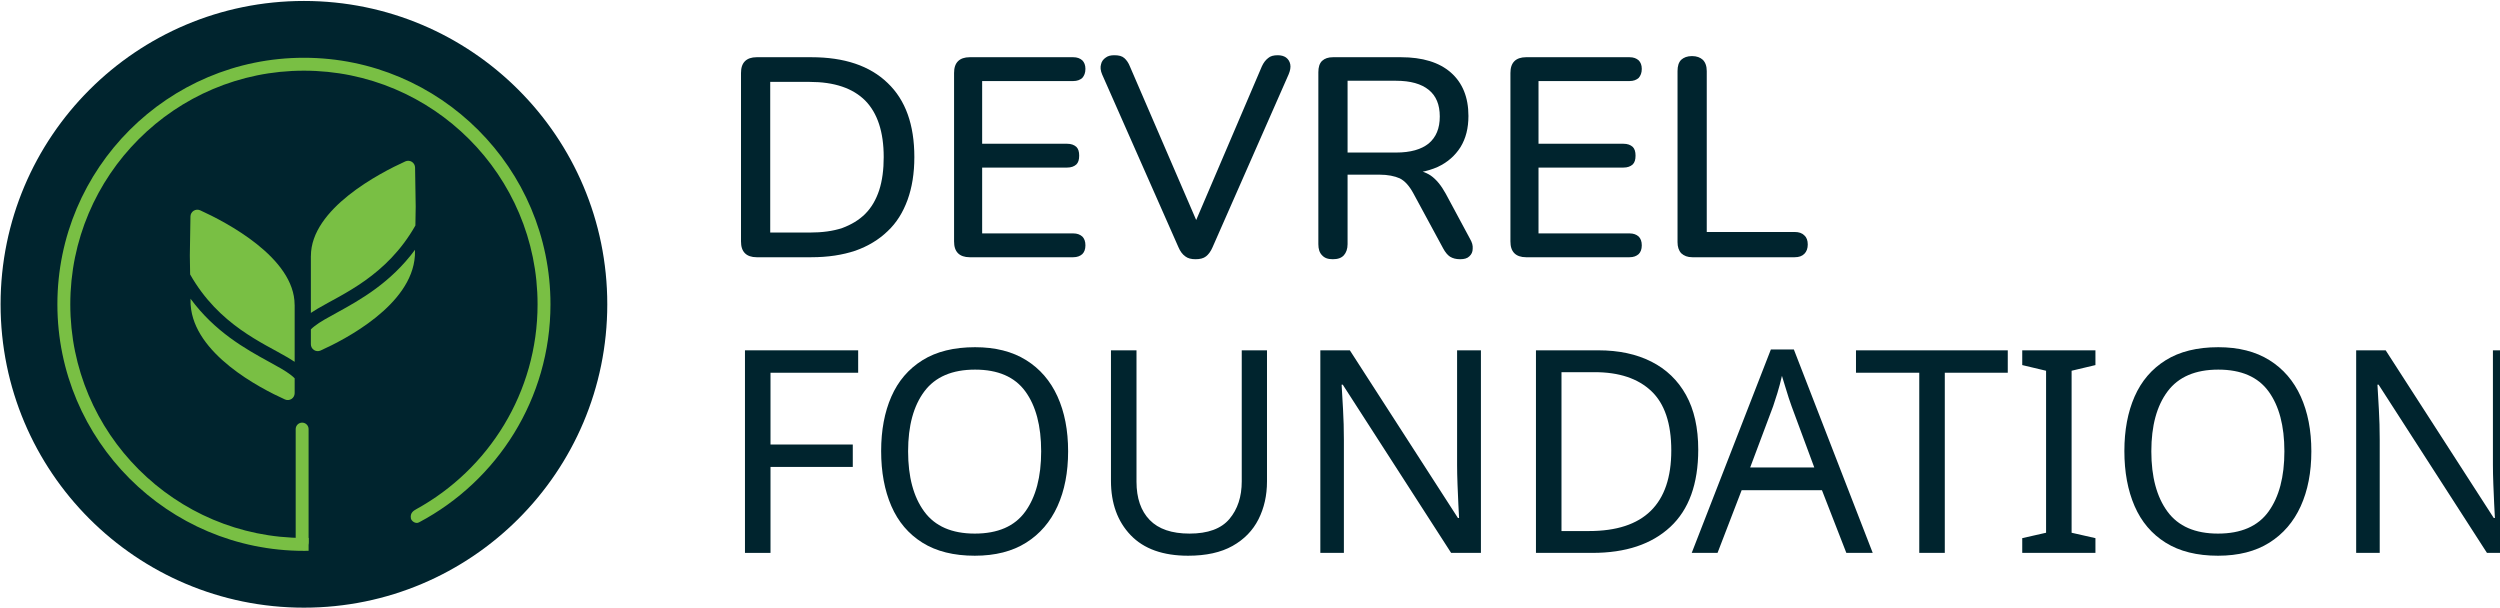
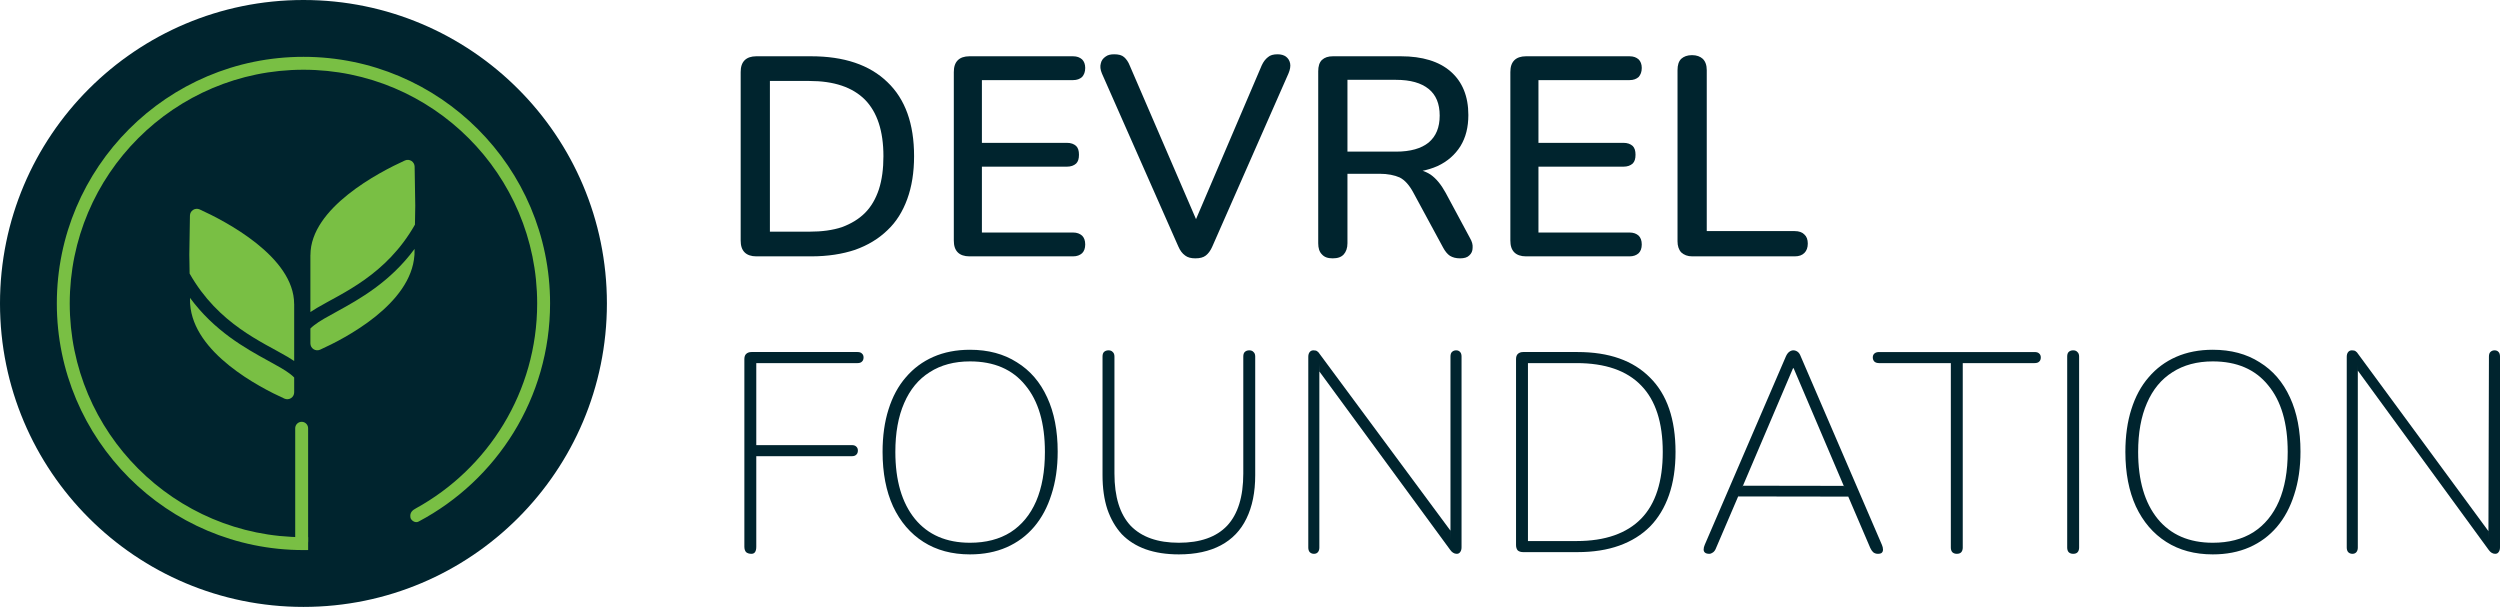
- <svg xmlns="http://www.w3.org/2000/svg" width="100%" height="100%" viewBox="0 0 3488 848" version="1.1" xml:space="preserve" style="fill-rule:evenodd;clip-rule:evenodd;stroke-linecap:round;stroke-linejoin:round;stroke-miterlimit:1.5;">
-   <g transform="matrix(1,0,0,1,2561.71,210.241)">
-     <g id="_2" transform="matrix(1,0,0,1,-2630.12,-559.407)">
-       <g transform="matrix(7.90479e-17,1.29095,-1.29095,7.90479e-17,1448.92,152.957)">
-         <circle cx="480.875" cy="740.901" r="327.847" style="fill:rgb(0,36,46);" />
+ <svg xmlns="http://www.w3.org/2000/svg" width="3108.546" height="754.639" viewBox="0 0 3108.546 754.639" version="1.1" xml:space="preserve" style="clip-rule:evenodd;fill-rule:evenodd;stroke-linecap:round;stroke-linejoin:round;stroke-miterlimit:1.5" id="svg16">
+   <defs id="defs16" />
+   <g transform="translate(2371.766,162.9838)" id="g16">
+     <g id="_2" transform="matrix(0.8915146,0,0,0.8915146,-2433.477,-475.4673)">
+       <g transform="matrix(0,1.29095,-1.29095,0,1448.92,152.957)" id="g1">
+         <circle cx="480.875" cy="740.901" r="327.847" style="fill:#00242e" id="circle1" />
      </g>
-       <g transform="matrix(1,0,0,1,-3.43554,6.56446)">
-         <g>
-           <g transform="matrix(1.20992,0,0,1.20992,-53.0015,-112.979)">
-             <path d="M583.253,963.663C666.567,917.821 723.076,829.182 723.076,727.449C723.076,578.754 602.354,458.032 453.659,458.032C304.963,458.032 184.242,578.754 184.242,727.449C184.242,876.144 304.963,996.866 453.659,996.866C455.459,996.866 457.255,996.848 459.047,996.813L459.047,1011.69C457.255,1011.73 455.459,1011.74 453.659,1011.74C296.753,1011.74 169.365,884.355 169.365,727.449C169.365,570.543 296.753,443.155 453.659,443.155C610.565,443.155 737.953,570.543 737.953,727.449C737.953,836.383 676.551,931.09 586.5,978.817C582.33,981.178 577.531,977.295 576.999,974.296C575.913,968.183 579.791,965.568 583.253,963.663Z" style="fill:rgb(121,191,68);" />
+       <g transform="translate(-3.43554,6.56446)" id="g6">
+         <g id="g5">
+           <g transform="matrix(1.20992,0,0,1.20992,-53.0015,-112.979)" id="g2">
+             <path d="m 583.253,963.663 c 83.314,-45.842 139.823,-134.481 139.823,-236.214 0,-148.695 -120.722,-269.417 -269.417,-269.417 -148.696,0 -269.417,120.722 -269.417,269.417 0,148.695 120.721,269.417 269.417,269.417 1.8,0 3.596,-0.018 5.388,-0.053 v 14.877 c -1.792,0.04 -3.588,0.05 -5.388,0.05 -156.906,0 -284.294,-127.385 -284.294,-284.291 0,-156.906 127.388,-284.294 284.294,-284.294 156.906,0 284.294,127.388 284.294,284.294 0,108.934 -61.402,203.641 -151.453,251.368 -4.17,2.361 -8.969,-1.522 -9.501,-4.521 -1.086,-6.113 2.792,-8.728 6.254,-10.633 z" style="fill:#79bf44" id="path1" />
          </g>
-           <path d="M493.388,1099.03L493.388,941.256" style="fill:none;stroke:rgb(121,191,68);stroke-width:18px;" />
-           <g transform="matrix(1.11127,0,0,1.11127,326.694,614.739)">
-             <path d="M9.38,99.663L9,75.946L9.786,26.881C9.832,23.985 11.327,21.304 13.766,19.743C16.206,18.181 19.266,17.946 21.915,19.117C54.134,33.761 140.568,78.554 140.568,137.892L140.613,137.892L140.613,209.386C138.036,207.643 135.233,205.895 132.228,204.121C100.893,185.626 45.43,163.233 9.38,99.663ZM140.613,230.089L140.613,248.75C140.613,251.665 139.143,254.384 136.703,255.98C134.264,257.575 131.184,257.833 128.513,256.665C96.931,242.434 14.127,199.427 10.037,137.892L9.992,137.892L9.868,130.152C40.517,171.734 78.858,193.13 107.735,208.962C119.209,215.253 129.092,220.573 136.078,226.08C137.79,227.43 139.33,228.745 140.613,230.089Z" style="fill:rgb(121,191,68);" />
+           <path d="M 493.388,1099.03 V 941.256" style="fill:none;stroke:#79bf44;stroke-width:18px" id="path2" />
+           <g transform="matrix(1.11127,0,0,1.11127,326.694,614.739)" id="g3">
+             <path d="M 9.38,99.663 9,75.946 9.786,26.881 c 0.046,-2.896 1.541,-5.577 3.98,-7.138 2.44,-1.562 5.5,-1.797 8.149,-0.626 32.219,14.644 118.653,59.437 118.653,118.775 h 0.045 v 71.494 c -2.577,-1.743 -5.38,-3.491 -8.385,-5.265 C 100.893,185.626 45.43,163.233 9.38,99.663 Z m 131.233,130.426 v 18.661 c 0,2.915 -1.47,5.634 -3.91,7.23 -2.439,1.595 -5.519,1.853 -8.19,0.685 C 96.931,242.434 14.127,199.427 10.037,137.892 H 9.992 l -0.124,-7.74 c 30.649,41.582 68.99,62.978 97.867,78.81 11.474,6.291 21.357,11.611 28.343,17.118 1.712,1.35 3.252,2.665 4.535,4.009 z" style="fill:#79bf44" id="path3" />
          </g>
-           <g transform="matrix(-1.11127,0,0,1.11127,661.827,546.483)">
-             <path d="M9.38,99.663L9,75.946L9.786,26.881C9.832,23.985 11.327,21.304 13.766,19.743C16.206,18.181 19.266,17.946 21.915,19.117C54.134,33.761 140.568,78.554 140.568,137.892L140.613,137.892L140.613,209.386C138.036,207.643 135.233,205.895 132.228,204.121C100.893,185.626 45.43,163.233 9.38,99.663ZM140.613,230.089L140.613,248.75C140.613,251.665 139.143,254.384 136.703,255.98C134.264,257.575 131.184,257.833 128.513,256.665C96.931,242.434 14.127,199.427 10.037,137.892L9.992,137.892L9.868,130.152C40.517,171.734 78.858,193.13 107.735,208.962C119.209,215.253 129.092,220.573 136.078,226.08C137.79,227.43 139.33,228.745 140.613,230.089Z" style="fill:rgb(121,191,68);" />
+           <g transform="matrix(-1.11127,0,0,1.11127,661.827,546.483)" id="g4">
+             <path d="M 9.38,99.663 9,75.946 9.786,26.881 c 0.046,-2.896 1.541,-5.577 3.98,-7.138 2.44,-1.562 5.5,-1.797 8.149,-0.626 32.219,14.644 118.653,59.437 118.653,118.775 h 0.045 v 71.494 c -2.577,-1.743 -5.38,-3.491 -8.385,-5.265 C 100.893,185.626 45.43,163.233 9.38,99.663 Z m 131.233,130.426 v 18.661 c 0,2.915 -1.47,5.634 -3.91,7.23 -2.439,1.595 -5.519,1.853 -8.19,0.685 C 96.931,242.434 14.127,199.427 10.037,137.892 H 9.992 l -0.124,-7.74 c 30.649,41.582 68.99,62.978 97.867,78.81 11.474,6.291 21.357,11.611 28.343,17.118 1.712,1.35 3.252,2.665 4.535,4.009 z" style="fill:#79bf44" id="path4" />
          </g>
        </g>
      </g>
    </g>
-     <g transform="matrix(1,0,0,1,-2637.6,-590.148)">
-       <g transform="matrix(395.833,0,0,395.833,1076.88,738.799)">
-         <path d="M0.138,-0C0.12,-0 0.106,-0.005 0.097,-0.014C0.087,-0.024 0.083,-0.038 0.083,-0.056L0.083,-0.649C0.083,-0.667 0.087,-0.681 0.097,-0.691C0.106,-0.7 0.12,-0.705 0.138,-0.705L0.331,-0.705C0.447,-0.705 0.537,-0.675 0.6,-0.614C0.663,-0.554 0.694,-0.467 0.694,-0.353C0.694,-0.296 0.686,-0.246 0.67,-0.202C0.654,-0.158 0.631,-0.121 0.6,-0.092C0.569,-0.062 0.531,-0.039 0.486,-0.023C0.441,-0.008 0.39,-0 0.331,-0L0.138,-0ZM0.186,-0.087L0.325,-0.087C0.369,-0.087 0.407,-0.092 0.44,-0.103C0.472,-0.115 0.499,-0.131 0.521,-0.153C0.543,-0.175 0.559,-0.203 0.57,-0.236C0.581,-0.27 0.586,-0.309 0.586,-0.353C0.586,-0.442 0.564,-0.508 0.521,-0.552C0.477,-0.596 0.412,-0.618 0.325,-0.618L0.186,-0.618L0.186,-0.087Z" style="fill:rgb(0,36,46);fill-rule:nonzero;" />
+     <g transform="translate(-2637.6,-590.148)" id="g15">
+       <g transform="matrix(352.8909,0,0,352.8909,1157.509,745.9248)" id="g7" style="fill:#00242E">
+         <path d="M 0.138,0 C 0.12,0 0.106,-0.005 0.097,-0.014 0.087,-0.024 0.083,-0.038 0.083,-0.056 v -0.593 c 0,-0.018 0.004,-0.032 0.014,-0.042 C 0.106,-0.7 0.12,-0.705 0.138,-0.705 h 0.193 c 0.116,0 0.206,0.03 0.269,0.091 0.063,0.06 0.094,0.147 0.094,0.261 0,0.057 -0.008,0.107 -0.024,0.151 -0.016,0.044 -0.039,0.081 -0.07,0.11 -0.031,0.03 -0.069,0.053 -0.114,0.069 C 0.441,-0.008 0.39,0 0.331,0 Z m 0.048,-0.087 h 0.139 c 0.044,0 0.082,-0.005 0.115,-0.016 0.032,-0.012 0.059,-0.028 0.081,-0.05 0.022,-0.022 0.038,-0.05 0.049,-0.083 0.011,-0.034 0.016,-0.073 0.016,-0.117 0,-0.089 -0.022,-0.155 -0.065,-0.199 C 0.477,-0.596 0.412,-0.618 0.325,-0.618 H 0.186 Z" style="fill:#00242E;fill-rule:nonzero" id="path6" />
      </g>
-       <g transform="matrix(395.833,0,0,395.833,1374.15,738.799)">
-         <path d="M0.138,-0C0.12,-0 0.106,-0.005 0.097,-0.014C0.087,-0.024 0.083,-0.038 0.083,-0.056L0.083,-0.649C0.083,-0.667 0.087,-0.681 0.097,-0.691C0.106,-0.7 0.12,-0.705 0.138,-0.705L0.503,-0.705C0.517,-0.705 0.527,-0.701 0.535,-0.694C0.542,-0.687 0.546,-0.677 0.546,-0.664C0.546,-0.65 0.542,-0.64 0.535,-0.632C0.527,-0.625 0.517,-0.621 0.503,-0.621L0.182,-0.621L0.182,-0.4L0.481,-0.4C0.496,-0.4 0.506,-0.396 0.514,-0.389C0.521,-0.382 0.524,-0.372 0.524,-0.358C0.524,-0.344 0.521,-0.334 0.514,-0.327C0.506,-0.32 0.496,-0.316 0.481,-0.316L0.182,-0.316L0.182,-0.084L0.503,-0.084C0.517,-0.084 0.527,-0.08 0.535,-0.073C0.542,-0.066 0.546,-0.056 0.546,-0.042C0.546,-0.028 0.542,-0.018 0.535,-0.011C0.527,-0.004 0.517,-0 0.503,-0L0.138,-0Z" style="fill:rgb(0,36,46);fill-rule:nonzero;" />
+       <g transform="matrix(352.8909,0,0,352.8909,1422.53,745.9248)" id="g8" style="fill:#00242E">
+         <path d="M 0.138,0 C 0.12,0 0.106,-0.005 0.097,-0.014 0.087,-0.024 0.083,-0.038 0.083,-0.056 v -0.593 c 0,-0.018 0.004,-0.032 0.014,-0.042 C 0.106,-0.7 0.12,-0.705 0.138,-0.705 h 0.365 c 0.014,0 0.024,0.004 0.032,0.011 0.007,0.007 0.011,0.017 0.011,0.03 0,0.014 -0.004,0.024 -0.011,0.032 -0.008,0.007 -0.018,0.011 -0.032,0.011 H 0.182 V -0.4 h 0.299 c 0.015,0 0.025,0.004 0.033,0.011 0.007,0.007 0.01,0.017 0.01,0.031 0,0.014 -0.003,0.024 -0.01,0.031 -0.008,0.007 -0.018,0.011 -0.033,0.011 H 0.182 v 0.232 h 0.321 c 0.014,0 0.024,0.004 0.032,0.011 0.007,0.007 0.011,0.017 0.011,0.031 0,0.014 -0.004,0.024 -0.011,0.031 C 0.527,-0.004 0.517,0 0.503,0 Z" style="fill:#00242E;fill-rule:nonzero" id="path7" />
      </g>
-       <g transform="matrix(395.833,0,0,395.833,1605.32,738.799)">
-         <path d="M0.35,0.007C0.335,0.007 0.323,0.004 0.314,-0.003C0.304,-0.01 0.296,-0.021 0.29,-0.035L0.021,-0.644C0.015,-0.658 0.014,-0.67 0.017,-0.68C0.019,-0.69 0.025,-0.698 0.034,-0.704C0.042,-0.71 0.052,-0.712 0.064,-0.712C0.08,-0.712 0.091,-0.709 0.099,-0.702C0.107,-0.695 0.114,-0.685 0.119,-0.672L0.371,-0.088L0.334,-0.088L0.584,-0.673C0.59,-0.686 0.597,-0.695 0.606,-0.702C0.614,-0.709 0.625,-0.712 0.64,-0.712C0.652,-0.712 0.662,-0.709 0.669,-0.704C0.677,-0.698 0.682,-0.69 0.684,-0.68C0.686,-0.67 0.684,-0.658 0.678,-0.644L0.41,-0.035C0.404,-0.021 0.396,-0.01 0.387,-0.003C0.378,0.004 0.366,0.007 0.35,0.007Z" style="fill:rgb(0,36,46);fill-rule:nonzero;" />
+       <g transform="matrix(352.8909,0,0,352.8909,1628.621,745.9248)" id="g9" style="fill:#00242E">
+         <path d="M 0.35,0.007 C 0.335,0.007 0.323,0.004 0.314,-0.003 0.304,-0.01 0.296,-0.021 0.29,-0.035 L 0.021,-0.644 C 0.015,-0.658 0.014,-0.67 0.017,-0.68 c 0.002,-0.01 0.008,-0.018 0.017,-0.024 0.008,-0.006 0.018,-0.008 0.03,-0.008 0.016,0 0.027,0.003 0.035,0.01 0.008,0.007 0.015,0.017 0.02,0.03 l 0.252,0.584 H 0.334 l 0.25,-0.585 c 0.006,-0.013 0.013,-0.022 0.022,-0.029 0.008,-0.007 0.019,-0.01 0.034,-0.01 0.012,0 0.022,0.003 0.029,0.008 0.008,0.006 0.013,0.014 0.015,0.024 0.002,0.01 0,0.022 -0.006,0.036 L 0.41,-0.035 C 0.404,-0.021 0.396,-0.01 0.387,-0.003 0.378,0.004 0.366,0.007 0.35,0.007 Z" style="fill:#00242E;fill-rule:nonzero" id="path8" />
      </g>
-       <g transform="matrix(395.833,0,0,395.833,1882.4,738.799)">
-         <path d="M0.134,0.007C0.117,0.007 0.105,0.003 0.096,-0.007C0.087,-0.016 0.083,-0.029 0.083,-0.046L0.083,-0.652C0.083,-0.67 0.087,-0.683 0.096,-0.692C0.106,-0.701 0.118,-0.705 0.135,-0.705L0.374,-0.705C0.45,-0.705 0.509,-0.687 0.55,-0.651C0.591,-0.615 0.612,-0.564 0.612,-0.498C0.612,-0.455 0.603,-0.419 0.584,-0.388C0.565,-0.358 0.538,-0.334 0.503,-0.318C0.467,-0.302 0.424,-0.294 0.374,-0.294L0.383,-0.308L0.409,-0.308C0.436,-0.308 0.459,-0.301 0.479,-0.288C0.499,-0.274 0.516,-0.253 0.532,-0.224L0.618,-0.064C0.625,-0.052 0.628,-0.041 0.627,-0.03C0.627,-0.019 0.623,-0.01 0.615,-0.003C0.608,0.004 0.597,0.007 0.583,0.007C0.568,0.007 0.557,0.004 0.547,-0.002C0.538,-0.008 0.53,-0.018 0.523,-0.031L0.418,-0.225C0.404,-0.251 0.388,-0.269 0.37,-0.278C0.352,-0.286 0.328,-0.291 0.299,-0.291L0.186,-0.291L0.186,-0.046C0.186,-0.029 0.181,-0.016 0.173,-0.007C0.164,0.003 0.151,0.007 0.134,0.007ZM0.186,-0.369L0.357,-0.369C0.408,-0.369 0.446,-0.38 0.472,-0.401C0.498,-0.423 0.511,-0.454 0.511,-0.496C0.511,-0.538 0.498,-0.569 0.472,-0.59C0.446,-0.611 0.408,-0.622 0.357,-0.622L0.186,-0.622L0.186,-0.369Z" style="fill:rgb(0,36,46);fill-rule:nonzero;" />
+       <g transform="matrix(352.8909,0,0,352.8909,1875.642,745.9248)" id="g10" style="fill:#00242E">
+         <path d="M 0.134,0.007 C 0.117,0.007 0.105,0.003 0.096,-0.007 0.087,-0.016 0.083,-0.029 0.083,-0.046 v -0.606 c 0,-0.018 0.004,-0.031 0.013,-0.04 0.01,-0.009 0.022,-0.013 0.039,-0.013 h 0.239 c 0.076,0 0.135,0.018 0.176,0.054 0.041,0.036 0.062,0.087 0.062,0.153 0,0.043 -0.009,0.079 -0.028,0.11 -0.019,0.03 -0.046,0.054 -0.081,0.07 -0.036,0.016 -0.079,0.024 -0.129,0.024 l 0.009,-0.014 h 0.026 c 0.027,0 0.05,0.007 0.07,0.02 0.02,0.014 0.037,0.035 0.053,0.064 l 0.086,0.16 c 0.007,0.012 0.01,0.023 0.009,0.034 0,0.011 -0.004,0.02 -0.012,0.027 C 0.608,0.004 0.597,0.007 0.583,0.007 0.568,0.007 0.557,0.004 0.547,-0.002 0.538,-0.008 0.53,-0.018 0.523,-0.031 L 0.418,-0.225 C 0.404,-0.251 0.388,-0.269 0.37,-0.278 0.352,-0.286 0.328,-0.291 0.299,-0.291 H 0.186 v 0.245 c 0,0.017 -0.005,0.03 -0.013,0.039 -0.009,0.01 -0.022,0.014 -0.039,0.014 z m 0.052,-0.376 h 0.171 c 0.051,0 0.089,-0.011 0.115,-0.032 0.026,-0.022 0.039,-0.053 0.039,-0.095 0,-0.042 -0.013,-0.073 -0.039,-0.094 C 0.446,-0.611 0.408,-0.622 0.357,-0.622 H 0.186 Z" style="fill:#00242E;fill-rule:nonzero" id="path9" />
      </g>
-       <g transform="matrix(395.833,0,0,395.833,2150.38,738.799)">
-         <path d="M0.138,-0C0.12,-0 0.106,-0.005 0.097,-0.014C0.087,-0.024 0.083,-0.038 0.083,-0.056L0.083,-0.649C0.083,-0.667 0.087,-0.681 0.097,-0.691C0.106,-0.7 0.12,-0.705 0.138,-0.705L0.503,-0.705C0.517,-0.705 0.527,-0.701 0.535,-0.694C0.542,-0.687 0.546,-0.677 0.546,-0.664C0.546,-0.65 0.542,-0.64 0.535,-0.632C0.527,-0.625 0.517,-0.621 0.503,-0.621L0.182,-0.621L0.182,-0.4L0.481,-0.4C0.496,-0.4 0.506,-0.396 0.514,-0.389C0.521,-0.382 0.524,-0.372 0.524,-0.358C0.524,-0.344 0.521,-0.334 0.514,-0.327C0.506,-0.32 0.496,-0.316 0.481,-0.316L0.182,-0.316L0.182,-0.084L0.503,-0.084C0.517,-0.084 0.527,-0.08 0.535,-0.073C0.542,-0.066 0.546,-0.056 0.546,-0.042C0.546,-0.028 0.542,-0.018 0.535,-0.011C0.527,-0.004 0.517,-0 0.503,-0L0.138,-0Z" style="fill:rgb(0,36,46);fill-rule:nonzero;" />
+       <g transform="matrix(352.8909,0,0,352.8909,2114.55,745.9248)" id="g11" style="fill:#00242E">
+         <path d="M 0.138,0 C 0.12,0 0.106,-0.005 0.097,-0.014 0.087,-0.024 0.083,-0.038 0.083,-0.056 v -0.593 c 0,-0.018 0.004,-0.032 0.014,-0.042 C 0.106,-0.7 0.12,-0.705 0.138,-0.705 h 0.365 c 0.014,0 0.024,0.004 0.032,0.011 0.007,0.007 0.011,0.017 0.011,0.03 0,0.014 -0.004,0.024 -0.011,0.032 -0.008,0.007 -0.018,0.011 -0.032,0.011 H 0.182 V -0.4 h 0.299 c 0.015,0 0.025,0.004 0.033,0.011 0.007,0.007 0.01,0.017 0.01,0.031 0,0.014 -0.003,0.024 -0.01,0.031 -0.008,0.007 -0.018,0.011 -0.033,0.011 H 0.182 v 0.232 h 0.321 c 0.014,0 0.024,0.004 0.032,0.011 0.007,0.007 0.011,0.017 0.011,0.031 0,0.014 -0.004,0.024 -0.011,0.031 C 0.527,-0.004 0.517,0 0.503,0 Z" style="fill:#00242E;fill-rule:nonzero" id="path10" />
      </g>
-       <g transform="matrix(395.833,0,0,395.833,2383.53,738.799)">
-         <path d="M0.135,-0C0.118,-0 0.106,-0.005 0.096,-0.014C0.087,-0.024 0.083,-0.037 0.083,-0.053L0.083,-0.656C0.083,-0.674 0.087,-0.687 0.096,-0.696C0.105,-0.704 0.117,-0.709 0.134,-0.709C0.151,-0.709 0.163,-0.704 0.172,-0.696C0.181,-0.687 0.186,-0.674 0.186,-0.656L0.186,-0.089L0.496,-0.089C0.511,-0.089 0.522,-0.085 0.53,-0.077C0.538,-0.07 0.542,-0.059 0.542,-0.045C0.542,-0.031 0.538,-0.02 0.53,-0.012C0.522,-0.004 0.511,-0 0.496,-0L0.135,-0Z" style="fill:rgb(0,36,46);fill-rule:nonzero;" />
+       <g transform="matrix(352.8909,0,0,352.8909,2322.407,745.9248)" id="g12" style="fill:#00242E">
+         <path d="M 0.135,0 C 0.118,0 0.106,-0.005 0.096,-0.014 0.087,-0.024 0.083,-0.037 0.083,-0.053 v -0.603 c 0,-0.018 0.004,-0.031 0.013,-0.04 0.009,-0.008 0.021,-0.013 0.038,-0.013 0.017,0 0.029,0.005 0.038,0.013 0.009,0.009 0.014,0.022 0.014,0.04 v 0.567 h 0.31 c 0.015,0 0.026,0.004 0.034,0.012 0.008,0.007 0.012,0.018 0.012,0.032 0,0.014 -0.004,0.025 -0.012,0.033 C 0.522,-0.004 0.511,0 0.496,0 Z" style="fill:#00242E;fill-rule:nonzero" id="path11" />
      </g>
-       <g transform="matrix(395.833,0,0,395.833,2602.03,738.799)">
-             </g>
-       <g transform="matrix(395.833,0,0,395.833,3601.51,1151.3)">
-             </g>
-       <text x="1076.88px" y="1151.3px" style="font-family:'Nunito-ExtraLight', 'Nunito';font-weight:200;font-size:395.833px;fill:rgb(0,36,46);">F<tspan x="1281.13px " y="1151.3px ">O</tspan>UND<tspan x="2436.18px 2689.91px " y="1151.3px 1151.3px ">AT</tspan>ION</text>
+       <path d="m 1200.209,1115.793 q -4.235,0 -6.705,-2.117 -2.117,-2.47 -2.117,-6.705 V 873.71 q 0,-4.235 2.117,-6.352 2.47,-2.47 6.705,-2.47 h 131.981 q 3.529,0 5.293,1.764 2.117,1.764 2.117,4.94 0,3.529 -2.117,5.293 -1.764,1.764 -5.293,1.764 h -125.982 v 101.985 h 118.924 q 3.529,0 5.293,1.764 2.117,1.764 2.117,4.94 0,3.529 -2.117,5.293 -1.764,1.764 -5.293,1.764 h -118.924 v 112.572 q 0,8.822 -5.999,8.822 z" id="path16" style="font-weight:200;font-size:395.833px;font-family:Nunito-ExtraLight, Nunito;fill:#00242E;stroke-width:0.892" />
+       <path d="m 1471.935,1116.499 q -33.525,0 -57.874,-15.527 -24.349,-15.527 -37.759,-44.111 -13.057,-28.584 -13.057,-67.755 0,-29.643 7.411,-52.934 7.411,-23.644 21.526,-39.877 14.116,-16.586 34.23,-25.408 20.115,-8.822 45.523,-8.822 33.877,0 58.227,15.527 24.702,15.174 37.759,43.758 13.057,28.231 13.057,67.402 0,29.643 -7.764,53.286 -7.411,23.644 -21.526,40.23 -14.116,16.586 -34.23,25.408 -20.115,8.822 -45.523,8.822 z m 0,-14.469 q 29.643,0 50.463,-13.057 20.821,-13.41 31.76,-38.465 10.94,-25.408 10.94,-61.403 0,-53.639 -24.349,-82.929 -23.997,-29.643 -68.814,-29.643 -29.29,0 -50.111,13.41 -20.821,13.057 -31.76,38.465 -10.94,25.055 -10.94,60.697 0,53.287 24.349,83.282 24.349,29.643 68.461,29.643 z" id="path17" style="font-weight:200;font-size:395.833px;font-family:Nunito-ExtraLight, Nunito;fill:#00242E;stroke-width:0.892" />
+       <path id="path29" style="font-weight:200;font-size:395.833px;font-family:Nunito-ExtraLight, Nunito;fill:#00242E;stroke-width:0.892" d="m 2159.719,1113.676 q -4.235,0 -6.705,-2.117 -2.117,-2.47 -2.117,-6.705 V 873.71 q 0,-4.235 2.117,-6.352 2.47,-2.47 6.705,-2.47 h 67.755 q 58.58,0 89.987,31.76 31.76,31.407 31.76,92.457 0,30.349 -8.117,53.639 -8.117,23.291 -23.644,39.171 -15.527,15.527 -38.112,23.644 -22.585,8.116 -51.875,8.116 z m 5.999,-13.763 h 60.344 q 26.82,0 46.934,-7.058 20.115,-7.058 33.525,-20.82 13.41,-13.763 20.115,-34.583 6.705,-20.82 6.705,-48.346 0,-55.051 -26.82,-82.576 -26.82,-27.878 -80.459,-27.878 h -60.344 z" />
+       <path style="font-weight:200;font-size:395.833px;font-family:Nunito-ExtraLight, Nunito;fill:#00242E;stroke-width:0.892" d="m 1899.639,1115.793 c -2.117,0 -3.882,-0.706 -5.293,-2.117 -1.176,-1.411 -1.764,-3.294 -1.764,-5.646 V 870.887 c 0,-2.588 0.588,-4.588 1.764,-5.999 1.176,-1.412 2.705,-2.117 4.588,-2.117 2.117,0 3.647,0.353 4.588,1.059 1.176,0.706 2.353,2 3.529,3.882 l 162.374,219.372 -0.045,11.772 V 870.534 c 0,-2.588 0.588,-4.47 1.764,-5.646 1.412,-1.412 3.176,-2.117 5.293,-2.117 2.117,0 3.764,0.706 4.94,2.117 1.176,1.176 1.764,3.058 1.764,5.646 v 237.143 c 0,2.588 -0.588,4.588 -1.764,5.999 -0.941,1.411 -2.353,2.117 -4.235,2.117 -1.647,0 -3.176,-0.47 -4.588,-1.411 -1.176,-0.706 -2.353,-1.882 -3.529,-3.529 l -162.567,-221.687 -0.116,-9.456 v 228.32 c 0,2.353 -0.588,4.235 -1.764,5.646 -1.176,1.411 -2.823,2.117 -4.941,2.117 z" id="path28" />
+       <path style="font-weight:200;font-size:395.833px;font-family:Nunito-ExtraLight, Nunito;fill:#00242E;stroke-width:0.892" d="m 1731.663,1116.499 q -23.291,0 -41.288,-6.352 -17.645,-6.352 -29.643,-18.703 -11.645,-12.704 -17.997,-31.054 -5.999,-18.35 -5.999,-42.347 V 870.534 q 0,-3.882 1.764,-5.646 2.117,-2.117 5.646,-2.117 3.529,0 5.293,2.117 2.117,1.764 2.117,5.646 v 145.391 q 0,43.406 20.115,64.932 20.468,21.174 59.991,21.174 39.877,0 59.992,-21.174 20.115,-21.526 20.115,-64.932 v -145.391 q 0,-3.882 1.764,-5.646 2.117,-2.117 5.646,-2.117 3.529,0 5.293,2.117 2.117,1.764 2.117,5.646 v 147.508 q 0,31.76 -10.94,53.992 -10.587,21.879 -31.76,33.172 -21.174,11.293 -52.228,11.293 z" id="path18" />
+       <path style="font-weight:200;font-size:395.833px;font-family:Nunito-ExtraLight, Nunito;fill:#00242E;stroke-width:0.892" d="m 2698.946,1115.793 q -3.529,0 -5.646,-2.117 -1.764,-2.117 -1.764,-5.646 V 878.65 h -89.281 q -3.529,0 -5.646,-1.764 -2.117,-2.117 -2.117,-5.293 0,-3.176 2.117,-4.94 2.117,-1.764 5.646,-1.764 h 193.384 q 3.882,0 5.646,1.764 2.117,1.764 2.117,4.94 0,3.529 -2.117,5.293 -1.764,1.764 -5.646,1.764 h -89.281 v 229.379 q 0,3.529 -1.764,5.646 -1.764,2.117 -5.646,2.117 z" id="path24" />
+       <path id="path19" style="font-weight:200;font-size:395.833px;font-family:Nunito-ExtraLight, Nunito;fill:#00242E;stroke-width:0.892" d="m 2391.224,1115.793 c -2.353,0 -4.117,-0.47 -5.293,-1.411 -1.176,-0.941 -1.764,-2.235 -1.764,-3.882 0,-1.882 0.47,-3.882 1.412,-5.999 l 100.927,-234.32 c 1.176,-2.588 2.588,-4.47 4.235,-5.646 1.647,-1.176 3.294,-1.764 4.94,-1.764 1.882,0 3.647,0.588 5.293,1.764 1.647,1.176 2.941,3.058 3.882,5.646 l 100.927,234.32 c 0.941,2.117 1.412,4.117 1.412,5.999 0,1.647 -0.471,2.941 -1.412,3.882 -0.941,0.941 -2.588,1.411 -4.941,1.411 -2.353,0 -4.352,-0.706 -5.999,-2.117 -1.412,-1.411 -2.588,-3.176 -3.529,-5.293 l -28.584,-66.696 1.294,2.97 -136.98,-0.206 1.235,-2.764 -28.584,66.696 c -0.941,2.588 -2.235,4.47 -3.882,5.646 -1.647,1.176 -3.176,1.764 -4.588,1.764 z m 104.103,-230.791 -63.167,148.214 0.676,-2.117 125.394,0.206 0.971,1.911 -63.167,-148.214 z" />
+       <path id="path27" style="font-weight:200;font-size:395.833px;font-family:Nunito-ExtraLight, Nunito;fill:#00242E;stroke-width:0.892" d="m 3190.876,1115.793 c -2.117,0 -3.882,-0.706 -5.293,-2.117 -1.176,-1.411 -1.764,-3.294 -1.764,-5.646 V 870.887 c 0,-2.588 0.588,-4.588 1.764,-5.999 1.176,-1.412 2.705,-2.117 4.588,-2.117 2.117,0 3.647,0.353 4.588,1.059 1.176,0.706 2.353,2 3.529,3.882 l 161.758,219.971 -0.072,9.885 0.644,-227.032 c 0.01,-2.588 0.588,-4.47 1.764,-5.646 1.411,-1.412 3.176,-2.117 5.293,-2.117 2.117,0 3.764,0.706 4.941,2.117 1.176,1.176 1.764,3.058 1.764,5.646 v 237.143 c 0,2.588 -0.588,4.588 -1.764,5.999 -0.941,1.411 -2.353,2.117 -4.235,2.117 -1.647,0 -3.176,-0.47 -4.588,-1.411 -1.176,-0.706 -2.353,-1.882 -3.529,-3.529 l -162.645,-222.808 -0.038,-7.803 v 227.788 c 0,2.353 -0.588,4.235 -1.764,5.646 -1.176,1.411 -2.823,2.117 -4.94,2.117 z" />
+       <path id="path25" style="font-weight:200;font-size:395.833px;font-family:Nunito-ExtraLight, Nunito;fill:#00242E;stroke-width:0.892" d="m 3017.253,1116.499 q -33.525,0 -57.874,-15.527 -24.349,-15.527 -37.759,-44.111 -13.057,-28.584 -13.057,-67.755 0,-29.643 7.411,-52.934 7.411,-23.644 21.526,-39.877 14.116,-16.586 34.23,-25.408 20.115,-8.822 45.523,-8.822 33.877,0 58.227,15.527 24.702,15.174 37.759,43.758 13.057,28.231 13.057,67.402 0,29.643 -7.764,53.286 -7.411,23.644 -21.526,40.23 -14.116,16.586 -34.23,25.408 -20.115,8.822 -45.523,8.822 z m 0,-14.469 q 29.643,0 50.464,-13.057 20.82,-13.41 31.76,-38.465 10.94,-25.408 10.94,-61.403 0,-53.639 -24.349,-82.929 -23.997,-29.643 -68.814,-29.643 -29.29,0 -50.111,13.41 -20.821,13.057 -31.76,38.465 -10.94,25.055 -10.94,60.697 0,53.287 24.349,83.282 24.349,29.643 68.461,29.643 z" />
+       <path style="font-weight:200;font-size:395.833px;font-family:Nunito-ExtraLight, Nunito;fill:#00242E;stroke-width:0.892" d="m 2843.631,1115.793 q -3.529,0 -5.646,-2.117 -1.764,-2.117 -1.764,-5.646 V 870.534 q 0,-3.882 1.764,-5.646 2.117,-2.117 5.646,-2.117 3.529,0 5.293,2.117 2.117,1.764 2.117,5.646 v 237.496 q 0,3.529 -1.764,5.646 -1.764,2.117 -5.646,2.117 z" id="path20" />
    </g>
  </g>
</svg>
